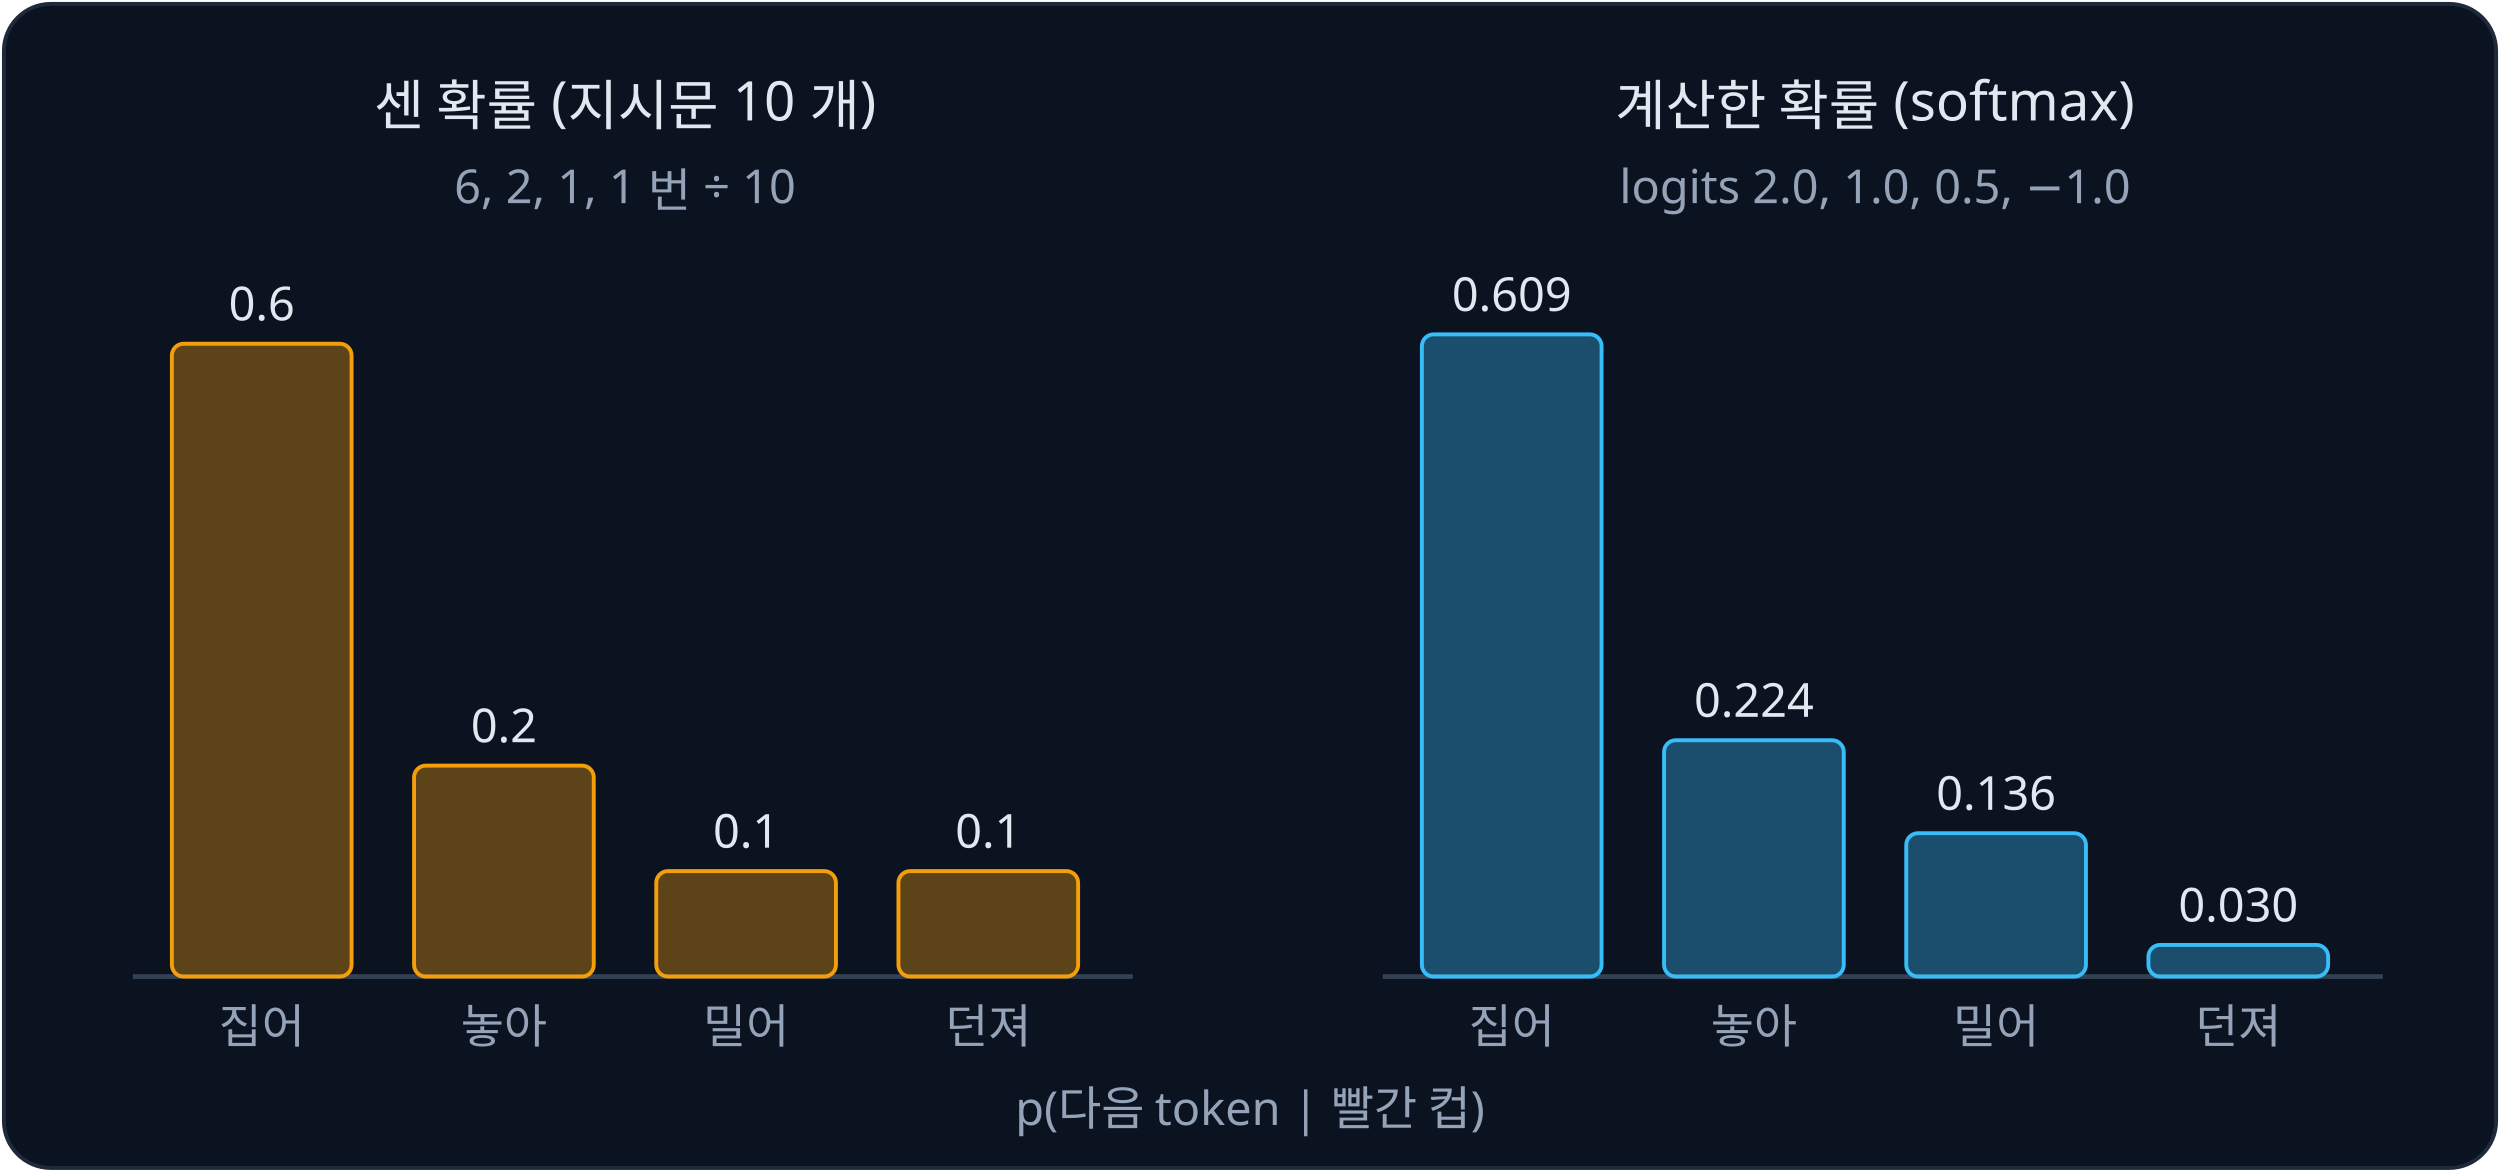
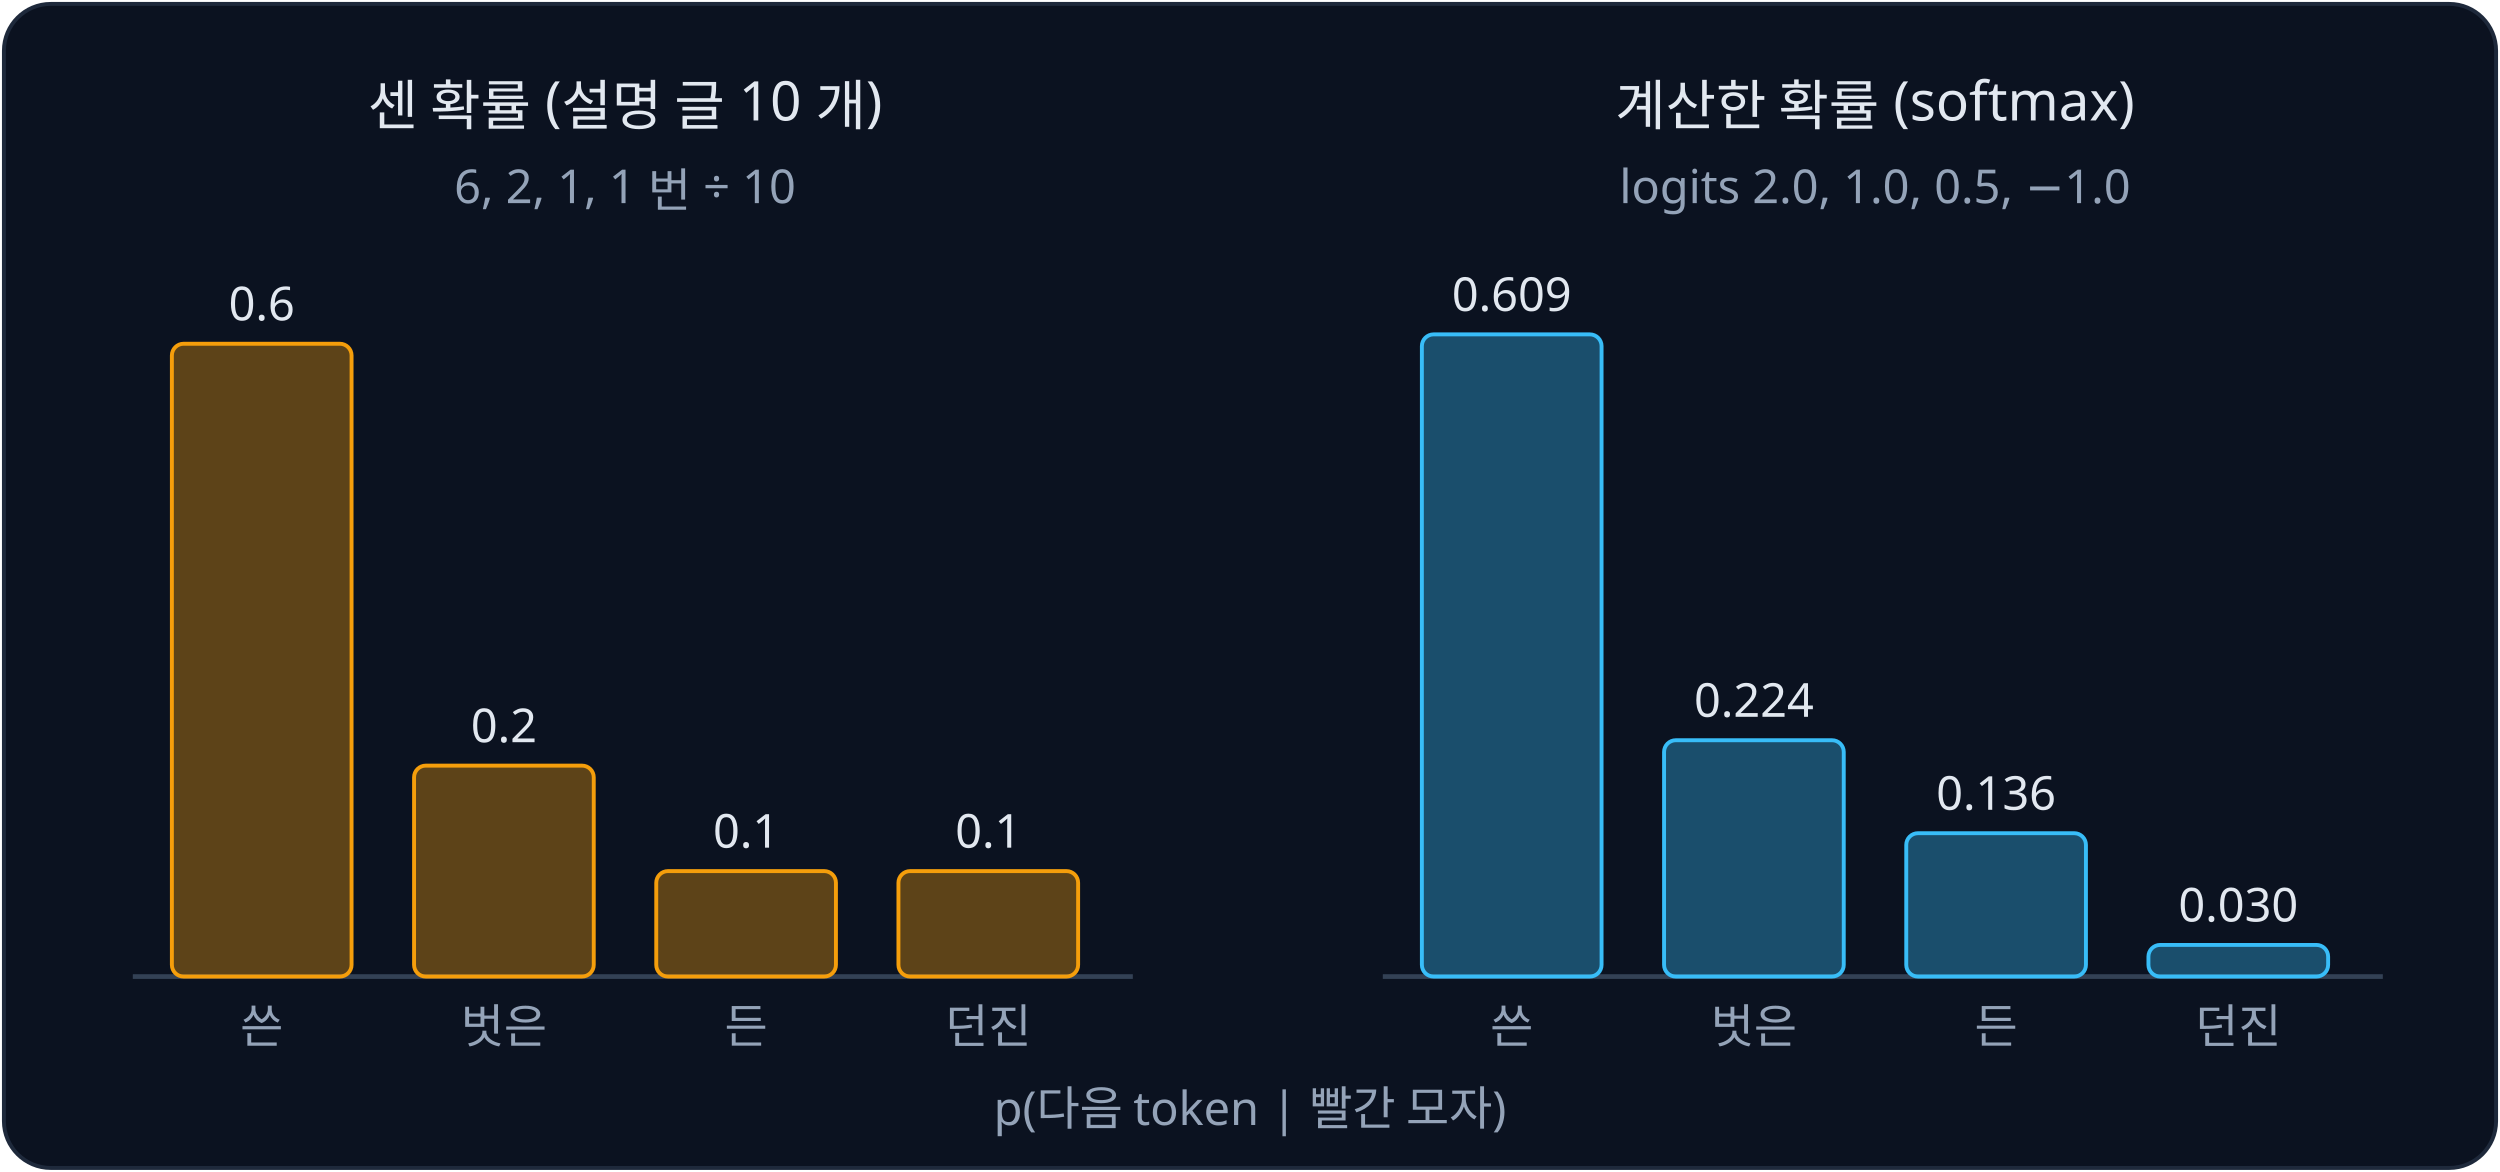
<svg xmlns="http://www.w3.org/2000/svg" viewBox="0 0 640 300" font-family="Pretendard, 'Apple SD Gothic Neo', 'Noto Sans KR', system-ui, sans-serif">
  <defs>
    <marker id="a38bdf8" viewBox="0 0 10 10" refX="9" refY="5" markerWidth="7" markerHeight="7" orient="auto-start-reverse">
      <path d="M0,0 L10,5 L0,10 z" fill="#38bdf8" />
    </marker>
    <marker id="af59e0b" viewBox="0 0 10 10" refX="9" refY="5" markerWidth="7" markerHeight="7" orient="auto-start-reverse">
      <path d="M0,0 L10,5 L0,10 z" fill="#f59e0b" />
    </marker>
    <marker id="a34d399" viewBox="0 0 10 10" refX="9" refY="5" markerWidth="7" markerHeight="7" orient="auto-start-reverse">
      <path d="M0,0 L10,5 L0,10 z" fill="#34d399" />
    </marker>
    <marker id="af87171" viewBox="0 0 10 10" refX="9" refY="5" markerWidth="7" markerHeight="7" orient="auto-start-reverse">
      <path d="M0,0 L10,5 L0,10 z" fill="#f87171" />
    </marker>
    <marker id="aa78bfa" viewBox="0 0 10 10" refX="9" refY="5" markerWidth="7" markerHeight="7" orient="auto-start-reverse">
      <path d="M0,0 L10,5 L0,10 z" fill="#a78bfa" />
    </marker>
    <marker id="a94a3b8" viewBox="0 0 10 10" refX="9" refY="5" markerWidth="7" markerHeight="7" orient="auto-start-reverse">
      <path d="M0,0 L10,5 L0,10 z" fill="#94a3b8" />
    </marker>
    <marker id="ae2e8f0" viewBox="0 0 10 10" refX="9" refY="5" markerWidth="7" markerHeight="7" orient="auto-start-reverse">
      <path d="M0,0 L10,5 L0,10 z" fill="#e2e8f0" />
    </marker>
  </defs>
  <rect x="1" y="1" width="638" height="298" rx="12" fill="#0b1220" stroke="#1e293b" />
-   <text x="160.0" y="32.0" fill="#e2e8f0" font-size="14" text-anchor="middle">센 확률 (지시문 10 개)</text>
+   <text x="160.0" y="32.0" fill="#e2e8f0" font-size="14" text-anchor="middle">센 확률 (설명 글 10 개)</text>
  <text x="480.0" y="32.0" fill="#e2e8f0" font-size="14" text-anchor="middle">계산한 확률 (softmax)</text>
  <text x="160.0" y="52.0" fill="#94a3b8" font-size="12" text-anchor="middle">6, 2, 1, 1 번 ÷ 10</text>
  <text x="480.0" y="52.0" fill="#94a3b8" font-size="12" text-anchor="middle">logits 2.0, 1.0, 0.5, −1.0</text>
  <line x1="34.0" y1="250.0" x2="290.0" y2="250.0" stroke="#334155" stroke-width="1.2" />
  <line x1="354.0" y1="250.0" x2="610.0" y2="250.0" stroke="#334155" stroke-width="1.2" />
  <rect x="44.0" y="88.0" width="46.0" height="162.0" rx="3" fill="#f59e0b" fill-opacity="0.35" stroke="#f59e0b" stroke-width="1" />
  <text x="67.0" y="82.0" fill="#e2e8f0" font-size="12" text-anchor="middle">0.6</text>
-   <text x="67.0" y="267.0" fill="#94a3b8" font-size="12" text-anchor="middle">집어</text>
+   <text x="67.0" y="267.0" fill="#94a3b8" font-size="12" text-anchor="middle">쓴</text>
  <rect x="106.0" y="196.0" width="46.0" height="54.0" rx="3" fill="#f59e0b" fill-opacity="0.35" stroke="#f59e0b" stroke-width="1" />
  <text x="129.0" y="190.0" fill="#e2e8f0" font-size="12" text-anchor="middle">0.2</text>
-   <text x="129.0" y="267.0" fill="#94a3b8" font-size="12" text-anchor="middle">놓아</text>
+   <text x="129.0" y="267.0" fill="#94a3b8" font-size="12" text-anchor="middle">벗은</text>
  <rect x="168.0" y="223.0" width="46.0" height="27.0" rx="3" fill="#f59e0b" fill-opacity="0.35" stroke="#f59e0b" stroke-width="1" />
  <text x="191.0" y="217.0" fill="#e2e8f0" font-size="12" text-anchor="middle">0.1</text>
-   <text x="191.0" y="267.0" fill="#94a3b8" font-size="12" text-anchor="middle">밀어</text>
+   <text x="191.0" y="267.0" fill="#94a3b8" font-size="12" text-anchor="middle">든</text>
  <rect x="230.0" y="223.0" width="46.0" height="27.0" rx="3" fill="#f59e0b" fill-opacity="0.35" stroke="#f59e0b" stroke-width="1" />
  <text x="253.0" y="217.0" fill="#e2e8f0" font-size="12" text-anchor="middle">0.1</text>
-   <text x="253.0" y="267.0" fill="#94a3b8" font-size="12" text-anchor="middle">던져</text>
+   <text x="253.0" y="267.0" fill="#94a3b8" font-size="12" text-anchor="middle">던진</text>
  <rect x="364.0" y="85.6" width="46.0" height="164.4" rx="3" fill="#38bdf8" fill-opacity="0.35" stroke="#38bdf8" stroke-width="1" />
  <text x="387.0" y="79.6" fill="#e2e8f0" font-size="12" text-anchor="middle">0.609</text>
-   <text x="387.0" y="267.0" fill="#94a3b8" font-size="12" text-anchor="middle">집어</text>
+   <text x="387.0" y="267.0" fill="#94a3b8" font-size="12" text-anchor="middle">쓴</text>
  <rect x="426.0" y="189.5" width="46.0" height="60.5" rx="3" fill="#38bdf8" fill-opacity="0.35" stroke="#38bdf8" stroke-width="1" />
  <text x="449.0" y="183.5" fill="#e2e8f0" font-size="12" text-anchor="middle">0.224</text>
-   <text x="449.0" y="267.0" fill="#94a3b8" font-size="12" text-anchor="middle">놓아</text>
+   <text x="449.0" y="267.0" fill="#94a3b8" font-size="12" text-anchor="middle">벗은</text>
  <rect x="488.0" y="213.3" width="46.0" height="36.7" rx="3" fill="#38bdf8" fill-opacity="0.35" stroke="#38bdf8" stroke-width="1" />
  <text x="511.0" y="207.3" fill="#e2e8f0" font-size="12" text-anchor="middle">0.136</text>
-   <text x="511.0" y="267.0" fill="#94a3b8" font-size="12" text-anchor="middle">밀어</text>
+   <text x="511.0" y="267.0" fill="#94a3b8" font-size="12" text-anchor="middle">든</text>
  <rect x="550.0" y="241.9" width="46.0" height="8.1" rx="3" fill="#38bdf8" fill-opacity="0.35" stroke="#38bdf8" stroke-width="1" />
  <text x="573.0" y="235.9" fill="#e2e8f0" font-size="12" text-anchor="middle">0.030</text>
-   <text x="573.0" y="267.0" fill="#94a3b8" font-size="12" text-anchor="middle">던져</text>
-   <text x="320.0" y="288.0" fill="#94a3b8" font-size="12" text-anchor="middle">p(다음 token | 빨간 컵)</text>
+   <text x="573.0" y="267.0" fill="#94a3b8" font-size="12" text-anchor="middle">던진</text>
+   <text x="320.0" y="288.0" fill="#94a3b8" font-size="12" text-anchor="middle">p(다음 token | 빨간 모자)</text>
</svg>
